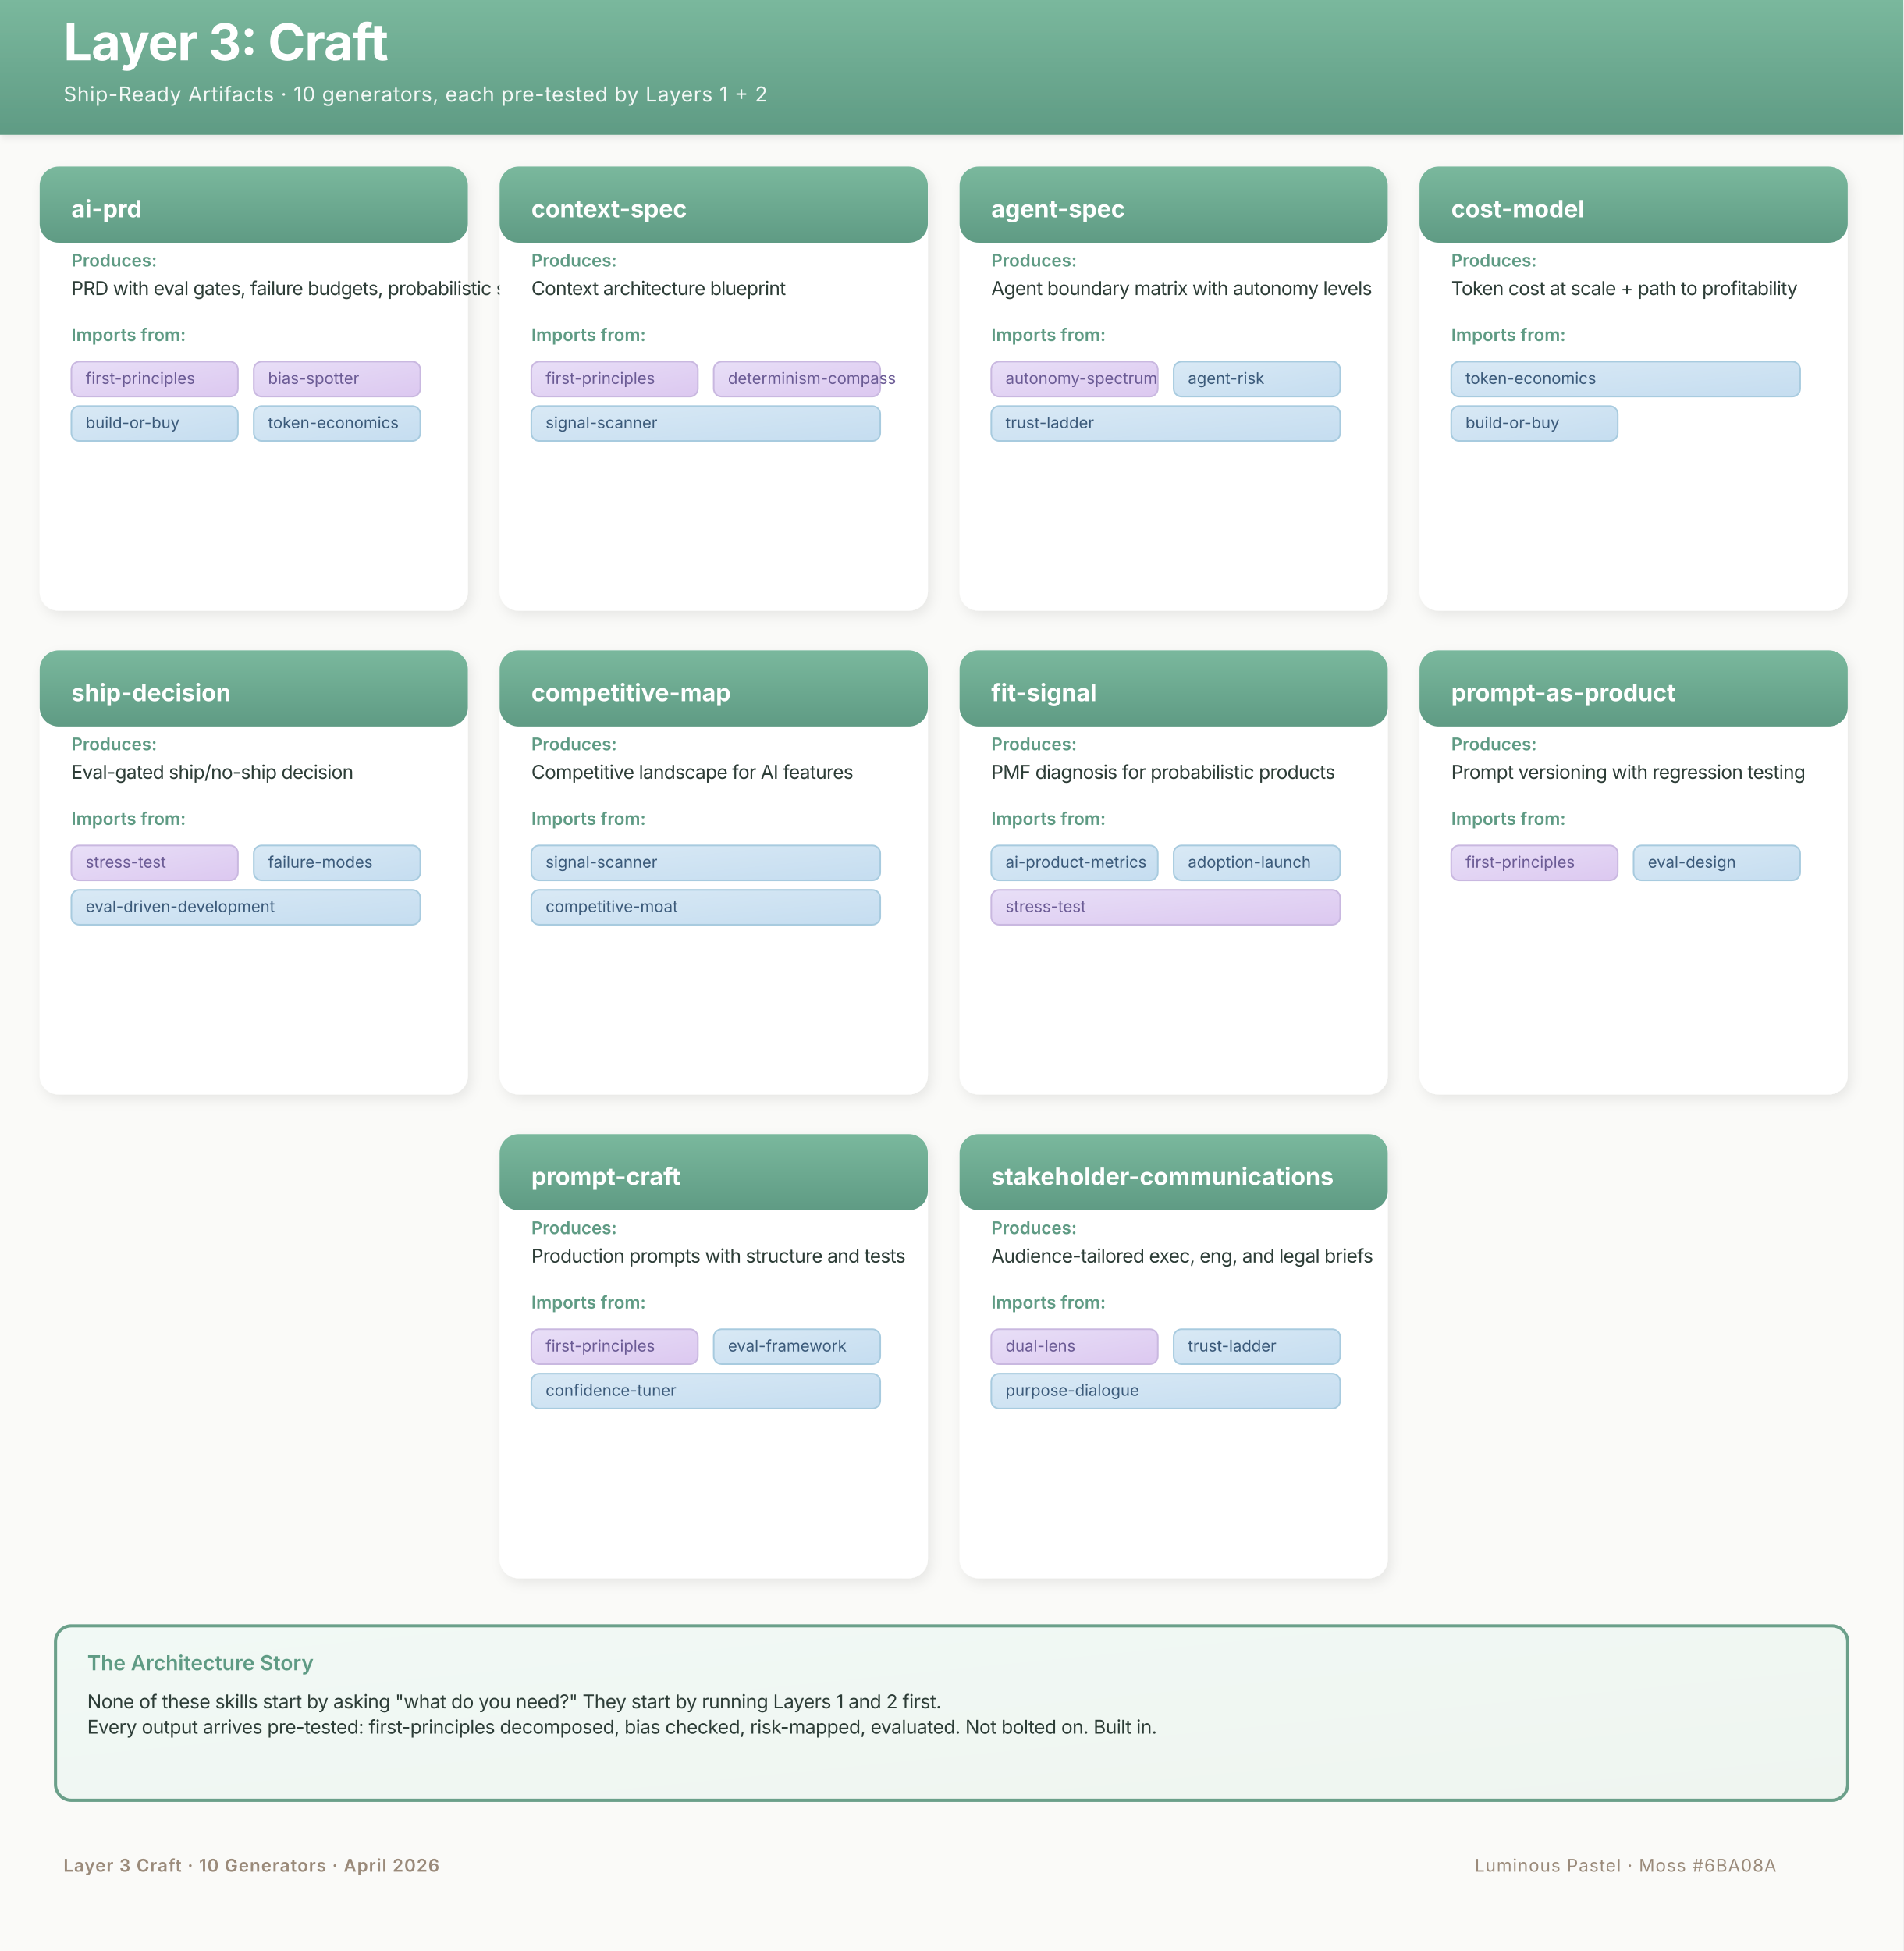
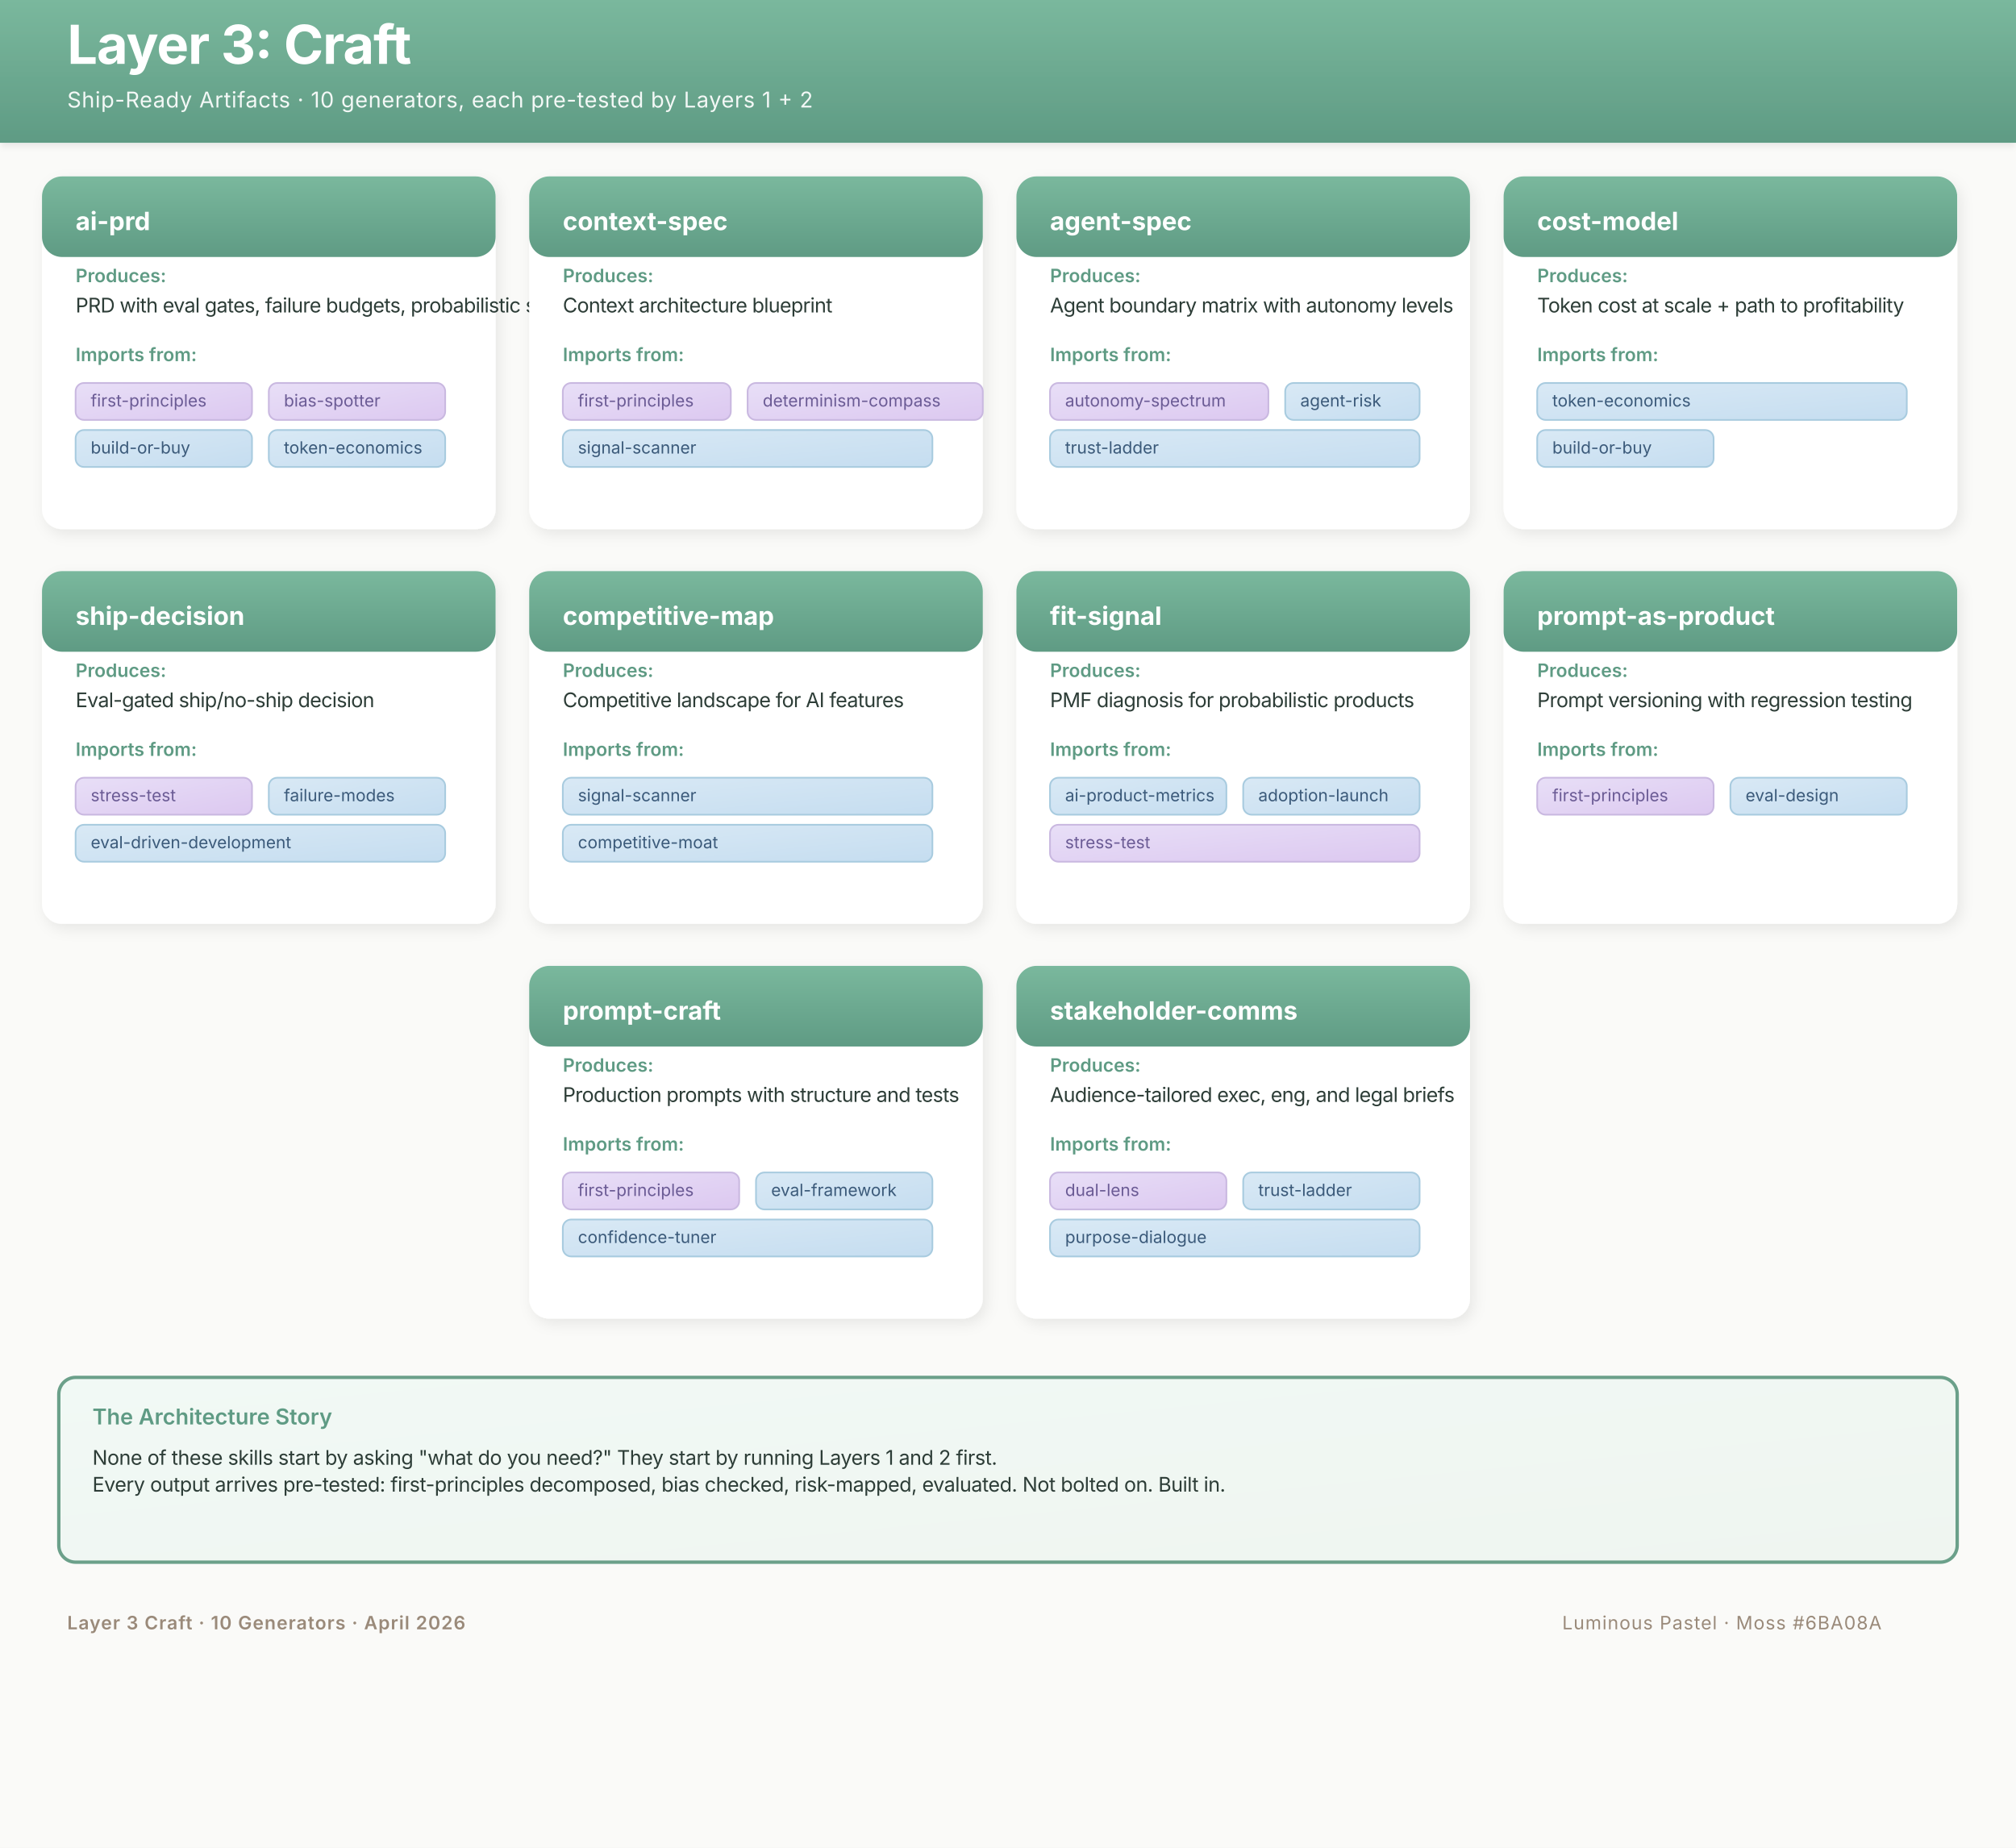
- <svg xmlns="http://www.w3.org/2000/svg" viewBox="0 0 1200 1230" width="1200" height="1230" role="img" aria-label="10 craft skills that produce ship-ready artifacts already pre-tested by upstream layers.">
+ <svg xmlns="http://www.w3.org/2000/svg" viewBox="0 0 1200 1100" width="1200" height="1100" role="img" aria-label="10 craft skills that produce ship-ready artifacts already pre-tested by upstream layers.">
  <defs>
    <linearGradient id="mossGradient" x1="0%" y1="0%" x2="0%" y2="100%">
      <stop offset="0%" stop-color="#7AB89D" stop-opacity="1" />
      <stop offset="100%" stop-color="#5F9B84" stop-opacity="1" />
    </linearGradient>
    <linearGradient id="mossLightBg" x1="0%" y1="0%" x2="100%" y2="100%">
      <stop offset="0%" stop-color="#F1F9F5" stop-opacity="1" />
      <stop offset="100%" stop-color="#EFF5F0" stop-opacity="1" />
    </linearGradient>
    <linearGradient id="purpleChip" x1="0%" y1="0%" x2="100%" y2="100%">
      <stop offset="0%" stop-color="#E8DFF7" stop-opacity="1" />
      <stop offset="100%" stop-color="#DCC8F0" stop-opacity="1" />
    </linearGradient>
    <linearGradient id="blueChip" x1="0%" y1="0%" x2="100%" y2="100%">
      <stop offset="0%" stop-color="#D9E9F5" stop-opacity="1" />
      <stop offset="100%" stop-color="#C5DDF0" stop-opacity="1" />
    </linearGradient>
    <filter id="cardShadow">
      <feDropShadow dx="2" dy="3" stdDeviation="4" flood-color="#000000" flood-opacity="0.08" />
    </filter>
    <filter id="headerShadow">
      <feDropShadow dx="0" dy="2" stdDeviation="2" flood-color="#000000" flood-opacity="0.08" />
    </filter>
  </defs>
-   <rect width="1200" height="1230" fill="#FAFAF8" />
+   <rect width="1200" height="1100" fill="#FAFAF8" />
  <rect x="0" y="0" width="1200" height="85" fill="url(#mossGradient)" filter="url(#headerShadow)" />
  <text x="40" y="38" font-family="Inter, sans-serif" font-size="32" font-weight="700" fill="white" letter-spacing="-0.5">
    Layer 3: Craft
  </text>
  <text x="40" y="64" font-family="Inter, sans-serif" font-size="13" fill="#FFFFFF" fill-opacity="0.92" letter-spacing="0.3">
    Ship-Ready Artifacts  ·  10 generators, each pre-tested by Layers 1 + 2
  </text>
  <g>
-     <rect x="25" y="105" width="270" height="280" rx="12" fill="white" filter="url(#cardShadow)" />
+     <rect x="25" y="105" width="270" height="210" rx="12" fill="white" filter="url(#cardShadow)" />
    <rect x="25" y="105" width="270" height="48" rx="12" fill="url(#mossGradient)" />
    <text x="45" y="137" font-family="Inter, sans-serif" font-size="15" font-weight="700" fill="white">ai-prd</text>
    <text x="45" y="168" font-family="Inter, sans-serif" font-size="11" font-weight="600" fill="#5F9B84">Produces:</text>
    <text x="45" y="186" font-family="Inter, sans-serif" font-size="12" fill="#2D3D37" letter-spacing="-0.3">PRD with eval gates, failure budgets, probabilistic specs</text>
    <text x="45" y="215" font-family="Inter, sans-serif" font-size="11" font-weight="600" fill="#5F9B84">Imports from:</text>
    <rect x="45" y="228" width="105" height="22" rx="5" fill="url(#purpleChip)" stroke="#C9B8E0" stroke-width="1" />
    <text x="54" y="242" font-family="Inter, sans-serif" font-size="10" fill="#6B5B95">first-principles</text>
    <rect x="160" y="228" width="105" height="22" rx="5" fill="url(#purpleChip)" stroke="#C9B8E0" stroke-width="1" />
    <text x="169" y="242" font-family="Inter, sans-serif" font-size="10" fill="#6B5B95">bias-spotter</text>
    <rect x="45" y="256" width="105" height="22" rx="5" fill="url(#blueChip)" stroke="#A8CBDF" stroke-width="1" />
    <text x="54" y="270" font-family="Inter, sans-serif" font-size="10" fill="#3B5A7A">build-or-buy</text>
    <rect x="160" y="256" width="105" height="22" rx="5" fill="url(#blueChip)" stroke="#A8CBDF" stroke-width="1" />
    <text x="169" y="270" font-family="Inter, sans-serif" font-size="10" fill="#3B5A7A">token-economics</text>
  </g>
  <g>
-     <rect x="315" y="105" width="270" height="280" rx="12" fill="white" filter="url(#cardShadow)" />
+     <rect x="315" y="105" width="270" height="210" rx="12" fill="white" filter="url(#cardShadow)" />
    <rect x="315" y="105" width="270" height="48" rx="12" fill="url(#mossGradient)" />
    <text x="335" y="137" font-family="Inter, sans-serif" font-size="15" font-weight="700" fill="white">context-spec</text>
    <text x="335" y="168" font-family="Inter, sans-serif" font-size="11" font-weight="600" fill="#5F9B84">Produces:</text>
    <text x="335" y="186" font-family="Inter, sans-serif" font-size="12" fill="#2D3D37" letter-spacing="-0.3">Context architecture blueprint</text>
    <text x="335" y="215" font-family="Inter, sans-serif" font-size="11" font-weight="600" fill="#5F9B84">Imports from:</text>
-     <rect x="335" y="228" width="105" height="22" rx="5" fill="url(#purpleChip)" stroke="#C9B8E0" stroke-width="1" />
+     <rect x="335" y="228" width="100" height="22" rx="5" fill="url(#purpleChip)" stroke="#C9B8E0" stroke-width="1" />
    <text x="344" y="242" font-family="Inter, sans-serif" font-size="10" fill="#6B5B95">first-principles</text>
-     <rect x="450" y="228" width="105" height="22" rx="5" fill="url(#purpleChip)" stroke="#C9B8E0" stroke-width="1" />
-     <text x="459" y="242" font-family="Inter, sans-serif" font-size="10" fill="#6B5B95">determinism-compass</text>
+     <rect x="445" y="228" width="140" height="22" rx="5" fill="url(#purpleChip)" stroke="#C9B8E0" stroke-width="1" />
+     <text x="454" y="242" font-family="Inter, sans-serif" font-size="10" fill="#6B5B95">determinism-compass</text>
    <rect x="335" y="256" width="220" height="22" rx="5" fill="url(#blueChip)" stroke="#A8CBDF" stroke-width="1" />
    <text x="344" y="270" font-family="Inter, sans-serif" font-size="10" fill="#3B5A7A">signal-scanner</text>
  </g>
  <g>
-     <rect x="605" y="105" width="270" height="280" rx="12" fill="white" filter="url(#cardShadow)" />
+     <rect x="605" y="105" width="270" height="210" rx="12" fill="white" filter="url(#cardShadow)" />
    <rect x="605" y="105" width="270" height="48" rx="12" fill="url(#mossGradient)" />
    <text x="625" y="137" font-family="Inter, sans-serif" font-size="15" font-weight="700" fill="white">agent-spec</text>
    <text x="625" y="168" font-family="Inter, sans-serif" font-size="11" font-weight="600" fill="#5F9B84">Produces:</text>
    <text x="625" y="186" font-family="Inter, sans-serif" font-size="12" fill="#2D3D37" letter-spacing="-0.3">Agent boundary matrix with autonomy levels</text>
    <text x="625" y="215" font-family="Inter, sans-serif" font-size="11" font-weight="600" fill="#5F9B84">Imports from:</text>
-     <rect x="625" y="228" width="105" height="22" rx="5" fill="url(#purpleChip)" stroke="#C9B8E0" stroke-width="1" />
+     <rect x="625" y="228" width="130" height="22" rx="5" fill="url(#purpleChip)" stroke="#C9B8E0" stroke-width="1" />
    <text x="634" y="242" font-family="Inter, sans-serif" font-size="10" fill="#6B5B95">autonomy-spectrum</text>
-     <rect x="740" y="228" width="105" height="22" rx="5" fill="url(#blueChip)" stroke="#A8CBDF" stroke-width="1" />
-     <text x="749" y="242" font-family="Inter, sans-serif" font-size="10" fill="#3B5A7A">agent-risk</text>
+     <rect x="765" y="228" width="80" height="22" rx="5" fill="url(#blueChip)" stroke="#A8CBDF" stroke-width="1" />
+     <text x="774" y="242" font-family="Inter, sans-serif" font-size="10" fill="#3B5A7A">agent-risk</text>
    <rect x="625" y="256" width="220" height="22" rx="5" fill="url(#blueChip)" stroke="#A8CBDF" stroke-width="1" />
    <text x="634" y="270" font-family="Inter, sans-serif" font-size="10" fill="#3B5A7A">trust-ladder</text>
  </g>
  <g>
-     <rect x="895" y="105" width="270" height="280" rx="12" fill="white" filter="url(#cardShadow)" />
+     <rect x="895" y="105" width="270" height="210" rx="12" fill="white" filter="url(#cardShadow)" />
    <rect x="895" y="105" width="270" height="48" rx="12" fill="url(#mossGradient)" />
    <text x="915" y="137" font-family="Inter, sans-serif" font-size="15" font-weight="700" fill="white">cost-model</text>
    <text x="915" y="168" font-family="Inter, sans-serif" font-size="11" font-weight="600" fill="#5F9B84">Produces:</text>
    <text x="915" y="186" font-family="Inter, sans-serif" font-size="12" fill="#2D3D37" letter-spacing="-0.3">Token cost at scale + path to profitability</text>
    <text x="915" y="215" font-family="Inter, sans-serif" font-size="11" font-weight="600" fill="#5F9B84">Imports from:</text>
    <rect x="915" y="228" width="220" height="22" rx="5" fill="url(#blueChip)" stroke="#A8CBDF" stroke-width="1" />
    <text x="924" y="242" font-family="Inter, sans-serif" font-size="10" fill="#3B5A7A">token-economics</text>
    <rect x="915" y="256" width="105" height="22" rx="5" fill="url(#blueChip)" stroke="#A8CBDF" stroke-width="1" />
    <text x="924" y="270" font-family="Inter, sans-serif" font-size="10" fill="#3B5A7A">build-or-buy</text>
  </g>
  <g>
-     <rect x="25" y="410" width="270" height="280" rx="12" fill="white" filter="url(#cardShadow)" />
-     <rect x="25" y="410" width="270" height="48" rx="12" fill="url(#mossGradient)" />
-     <text x="45" y="442" font-family="Inter, sans-serif" font-size="15" font-weight="700" fill="white">ship-decision</text>
-     <text x="45" y="473" font-family="Inter, sans-serif" font-size="11" font-weight="600" fill="#5F9B84">Produces:</text>
-     <text x="45" y="491" font-family="Inter, sans-serif" font-size="12" fill="#2D3D37" letter-spacing="-0.3">Eval-gated ship/no-ship decision</text>
-     <text x="45" y="520" font-family="Inter, sans-serif" font-size="11" font-weight="600" fill="#5F9B84">Imports from:</text>
-     <rect x="45" y="533" width="105" height="22" rx="5" fill="url(#purpleChip)" stroke="#C9B8E0" stroke-width="1" />
-     <text x="54" y="547" font-family="Inter, sans-serif" font-size="10" fill="#6B5B95">stress-test</text>
-     <rect x="160" y="533" width="105" height="22" rx="5" fill="url(#blueChip)" stroke="#A8CBDF" stroke-width="1" />
-     <text x="169" y="547" font-family="Inter, sans-serif" font-size="10" fill="#3B5A7A">failure-modes</text>
-     <rect x="45" y="561" width="220" height="22" rx="5" fill="url(#blueChip)" stroke="#A8CBDF" stroke-width="1" />
-     <text x="54" y="575" font-family="Inter, sans-serif" font-size="10" fill="#3B5A7A">eval-driven-development</text>
+     <rect x="25" y="340" width="270" height="210" rx="12" fill="white" filter="url(#cardShadow)" />
+     <rect x="25" y="340" width="270" height="48" rx="12" fill="url(#mossGradient)" />
+     <text x="45" y="372" font-family="Inter, sans-serif" font-size="15" font-weight="700" fill="white">ship-decision</text>
+     <text x="45" y="403" font-family="Inter, sans-serif" font-size="11" font-weight="600" fill="#5F9B84">Produces:</text>
+     <text x="45" y="421" font-family="Inter, sans-serif" font-size="12" fill="#2D3D37" letter-spacing="-0.3">Eval-gated ship/no-ship decision</text>
+     <text x="45" y="450" font-family="Inter, sans-serif" font-size="11" font-weight="600" fill="#5F9B84">Imports from:</text>
+     <rect x="45" y="463" width="105" height="22" rx="5" fill="url(#purpleChip)" stroke="#C9B8E0" stroke-width="1" />
+     <text x="54" y="477" font-family="Inter, sans-serif" font-size="10" fill="#6B5B95">stress-test</text>
+     <rect x="160" y="463" width="105" height="22" rx="5" fill="url(#blueChip)" stroke="#A8CBDF" stroke-width="1" />
+     <text x="169" y="477" font-family="Inter, sans-serif" font-size="10" fill="#3B5A7A">failure-modes</text>
+     <rect x="45" y="491" width="220" height="22" rx="5" fill="url(#blueChip)" stroke="#A8CBDF" stroke-width="1" />
+     <text x="54" y="505" font-family="Inter, sans-serif" font-size="10" fill="#3B5A7A">eval-driven-development</text>
  </g>
  <g>
-     <rect x="315" y="410" width="270" height="280" rx="12" fill="white" filter="url(#cardShadow)" />
-     <rect x="315" y="410" width="270" height="48" rx="12" fill="url(#mossGradient)" />
-     <text x="335" y="442" font-family="Inter, sans-serif" font-size="15" font-weight="700" fill="white">competitive-map</text>
-     <text x="335" y="473" font-family="Inter, sans-serif" font-size="11" font-weight="600" fill="#5F9B84">Produces:</text>
-     <text x="335" y="491" font-family="Inter, sans-serif" font-size="12" fill="#2D3D37" letter-spacing="-0.3">Competitive landscape for AI features</text>
-     <text x="335" y="520" font-family="Inter, sans-serif" font-size="11" font-weight="600" fill="#5F9B84">Imports from:</text>
-     <rect x="335" y="533" width="220" height="22" rx="5" fill="url(#blueChip)" stroke="#A8CBDF" stroke-width="1" />
-     <text x="344" y="547" font-family="Inter, sans-serif" font-size="10" fill="#3B5A7A">signal-scanner</text>
-     <rect x="335" y="561" width="220" height="22" rx="5" fill="url(#blueChip)" stroke="#A8CBDF" stroke-width="1" />
-     <text x="344" y="575" font-family="Inter, sans-serif" font-size="10" fill="#3B5A7A">competitive-moat</text>
+     <rect x="315" y="340" width="270" height="210" rx="12" fill="white" filter="url(#cardShadow)" />
+     <rect x="315" y="340" width="270" height="48" rx="12" fill="url(#mossGradient)" />
+     <text x="335" y="372" font-family="Inter, sans-serif" font-size="15" font-weight="700" fill="white">competitive-map</text>
+     <text x="335" y="403" font-family="Inter, sans-serif" font-size="11" font-weight="600" fill="#5F9B84">Produces:</text>
+     <text x="335" y="421" font-family="Inter, sans-serif" font-size="12" fill="#2D3D37" letter-spacing="-0.3">Competitive landscape for AI features</text>
+     <text x="335" y="450" font-family="Inter, sans-serif" font-size="11" font-weight="600" fill="#5F9B84">Imports from:</text>
+     <rect x="335" y="463" width="220" height="22" rx="5" fill="url(#blueChip)" stroke="#A8CBDF" stroke-width="1" />
+     <text x="344" y="477" font-family="Inter, sans-serif" font-size="10" fill="#3B5A7A">signal-scanner</text>
+     <rect x="335" y="491" width="220" height="22" rx="5" fill="url(#blueChip)" stroke="#A8CBDF" stroke-width="1" />
+     <text x="344" y="505" font-family="Inter, sans-serif" font-size="10" fill="#3B5A7A">competitive-moat</text>
  </g>
  <g>
-     <rect x="605" y="410" width="270" height="280" rx="12" fill="white" filter="url(#cardShadow)" />
-     <rect x="605" y="410" width="270" height="48" rx="12" fill="url(#mossGradient)" />
-     <text x="625" y="442" font-family="Inter, sans-serif" font-size="15" font-weight="700" fill="white">fit-signal</text>
-     <text x="625" y="473" font-family="Inter, sans-serif" font-size="11" font-weight="600" fill="#5F9B84">Produces:</text>
-     <text x="625" y="491" font-family="Inter, sans-serif" font-size="12" fill="#2D3D37" letter-spacing="-0.3">PMF diagnosis for probabilistic products</text>
-     <text x="625" y="520" font-family="Inter, sans-serif" font-size="11" font-weight="600" fill="#5F9B84">Imports from:</text>
-     <rect x="625" y="533" width="105" height="22" rx="5" fill="url(#blueChip)" stroke="#A8CBDF" stroke-width="1" />
-     <text x="634" y="547" font-family="Inter, sans-serif" font-size="10" fill="#3B5A7A">ai-product-metrics</text>
-     <rect x="740" y="533" width="105" height="22" rx="5" fill="url(#blueChip)" stroke="#A8CBDF" stroke-width="1" />
-     <text x="749" y="547" font-family="Inter, sans-serif" font-size="10" fill="#3B5A7A">adoption-launch</text>
-     <rect x="625" y="561" width="220" height="22" rx="5" fill="url(#purpleChip)" stroke="#C9B8E0" stroke-width="1" />
-     <text x="634" y="575" font-family="Inter, sans-serif" font-size="10" fill="#6B5B95">stress-test</text>
+     <rect x="605" y="340" width="270" height="210" rx="12" fill="white" filter="url(#cardShadow)" />
+     <rect x="605" y="340" width="270" height="48" rx="12" fill="url(#mossGradient)" />
+     <text x="625" y="372" font-family="Inter, sans-serif" font-size="15" font-weight="700" fill="white">fit-signal</text>
+     <text x="625" y="403" font-family="Inter, sans-serif" font-size="11" font-weight="600" fill="#5F9B84">Produces:</text>
+     <text x="625" y="421" font-family="Inter, sans-serif" font-size="12" fill="#2D3D37" letter-spacing="-0.3">PMF diagnosis for probabilistic products</text>
+     <text x="625" y="450" font-family="Inter, sans-serif" font-size="11" font-weight="600" fill="#5F9B84">Imports from:</text>
+     <rect x="625" y="463" width="105" height="22" rx="5" fill="url(#blueChip)" stroke="#A8CBDF" stroke-width="1" />
+     <text x="634" y="477" font-family="Inter, sans-serif" font-size="10" fill="#3B5A7A">ai-product-metrics</text>
+     <rect x="740" y="463" width="105" height="22" rx="5" fill="url(#blueChip)" stroke="#A8CBDF" stroke-width="1" />
+     <text x="749" y="477" font-family="Inter, sans-serif" font-size="10" fill="#3B5A7A">adoption-launch</text>
+     <rect x="625" y="491" width="220" height="22" rx="5" fill="url(#purpleChip)" stroke="#C9B8E0" stroke-width="1" />
+     <text x="634" y="505" font-family="Inter, sans-serif" font-size="10" fill="#6B5B95">stress-test</text>
  </g>
  <g>
-     <rect x="895" y="410" width="270" height="280" rx="12" fill="white" filter="url(#cardShadow)" />
-     <rect x="895" y="410" width="270" height="48" rx="12" fill="url(#mossGradient)" />
-     <text x="915" y="442" font-family="Inter, sans-serif" font-size="15" font-weight="700" fill="white">prompt-as-product</text>
-     <text x="915" y="473" font-family="Inter, sans-serif" font-size="11" font-weight="600" fill="#5F9B84">Produces:</text>
-     <text x="915" y="491" font-family="Inter, sans-serif" font-size="12" fill="#2D3D37" letter-spacing="-0.3">Prompt versioning with regression testing</text>
-     <text x="915" y="520" font-family="Inter, sans-serif" font-size="11" font-weight="600" fill="#5F9B84">Imports from:</text>
-     <rect x="915" y="533" width="105" height="22" rx="5" fill="url(#purpleChip)" stroke="#C9B8E0" stroke-width="1" />
-     <text x="924" y="547" font-family="Inter, sans-serif" font-size="10" fill="#6B5B95">first-principles</text>
-     <rect x="1030" y="533" width="105" height="22" rx="5" fill="url(#blueChip)" stroke="#A8CBDF" stroke-width="1" />
-     <text x="1039" y="547" font-family="Inter, sans-serif" font-size="10" fill="#3B5A7A">eval-design</text>
+     <rect x="895" y="340" width="270" height="210" rx="12" fill="white" filter="url(#cardShadow)" />
+     <rect x="895" y="340" width="270" height="48" rx="12" fill="url(#mossGradient)" />
+     <text x="915" y="372" font-family="Inter, sans-serif" font-size="15" font-weight="700" fill="white">prompt-as-product</text>
+     <text x="915" y="403" font-family="Inter, sans-serif" font-size="11" font-weight="600" fill="#5F9B84">Produces:</text>
+     <text x="915" y="421" font-family="Inter, sans-serif" font-size="12" fill="#2D3D37" letter-spacing="-0.3">Prompt versioning with regression testing</text>
+     <text x="915" y="450" font-family="Inter, sans-serif" font-size="11" font-weight="600" fill="#5F9B84">Imports from:</text>
+     <rect x="915" y="463" width="105" height="22" rx="5" fill="url(#purpleChip)" stroke="#C9B8E0" stroke-width="1" />
+     <text x="924" y="477" font-family="Inter, sans-serif" font-size="10" fill="#6B5B95">first-principles</text>
+     <rect x="1030" y="463" width="105" height="22" rx="5" fill="url(#blueChip)" stroke="#A8CBDF" stroke-width="1" />
+     <text x="1039" y="477" font-family="Inter, sans-serif" font-size="10" fill="#3B5A7A">eval-design</text>
  </g>
  <g>
-     <rect x="315" y="715" width="270" height="280" rx="12" fill="white" filter="url(#cardShadow)" />
-     <rect x="315" y="715" width="270" height="48" rx="12" fill="url(#mossGradient)" />
-     <text x="335" y="747" font-family="Inter, sans-serif" font-size="15" font-weight="700" fill="white">prompt-craft</text>
-     <text x="335" y="778" font-family="Inter, sans-serif" font-size="11" font-weight="600" fill="#5F9B84">Produces:</text>
-     <text x="335" y="796" font-family="Inter, sans-serif" font-size="12" fill="#2D3D37" letter-spacing="-0.3">Production prompts with structure and tests</text>
-     <text x="335" y="825" font-family="Inter, sans-serif" font-size="11" font-weight="600" fill="#5F9B84">Imports from:</text>
-     <rect x="335" y="838" width="105" height="22" rx="5" fill="url(#purpleChip)" stroke="#C9B8E0" stroke-width="1" />
-     <text x="344" y="852" font-family="Inter, sans-serif" font-size="10" fill="#6B5B95">first-principles</text>
-     <rect x="450" y="838" width="105" height="22" rx="5" fill="url(#blueChip)" stroke="#A8CBDF" stroke-width="1" />
-     <text x="459" y="852" font-family="Inter, sans-serif" font-size="10" fill="#3B5A7A">eval-framework</text>
-     <rect x="335" y="866" width="220" height="22" rx="5" fill="url(#blueChip)" stroke="#A8CBDF" stroke-width="1" />
-     <text x="344" y="880" font-family="Inter, sans-serif" font-size="10" fill="#3B5A7A">confidence-tuner</text>
+     <rect x="315" y="575" width="270" height="210" rx="12" fill="white" filter="url(#cardShadow)" />
+     <rect x="315" y="575" width="270" height="48" rx="12" fill="url(#mossGradient)" />
+     <text x="335" y="607" font-family="Inter, sans-serif" font-size="15" font-weight="700" fill="white">prompt-craft</text>
+     <text x="335" y="638" font-family="Inter, sans-serif" font-size="11" font-weight="600" fill="#5F9B84">Produces:</text>
+     <text x="335" y="656" font-family="Inter, sans-serif" font-size="12" fill="#2D3D37" letter-spacing="-0.3">Production prompts with structure and tests</text>
+     <text x="335" y="685" font-family="Inter, sans-serif" font-size="11" font-weight="600" fill="#5F9B84">Imports from:</text>
+     <rect x="335" y="698" width="105" height="22" rx="5" fill="url(#purpleChip)" stroke="#C9B8E0" stroke-width="1" />
+     <text x="344" y="712" font-family="Inter, sans-serif" font-size="10" fill="#6B5B95">first-principles</text>
+     <rect x="450" y="698" width="105" height="22" rx="5" fill="url(#blueChip)" stroke="#A8CBDF" stroke-width="1" />
+     <text x="459" y="712" font-family="Inter, sans-serif" font-size="10" fill="#3B5A7A">eval-framework</text>
+     <rect x="335" y="726" width="220" height="22" rx="5" fill="url(#blueChip)" stroke="#A8CBDF" stroke-width="1" />
+     <text x="344" y="740" font-family="Inter, sans-serif" font-size="10" fill="#3B5A7A">confidence-tuner</text>
  </g>
  <g>
-     <rect x="605" y="715" width="270" height="280" rx="12" fill="white" filter="url(#cardShadow)" />
-     <rect x="605" y="715" width="270" height="48" rx="12" fill="url(#mossGradient)" />
-     <text x="625" y="747" font-family="Inter, sans-serif" font-size="15" font-weight="700" fill="white">stakeholder-communications</text>
-     <text x="625" y="778" font-family="Inter, sans-serif" font-size="11" font-weight="600" fill="#5F9B84">Produces:</text>
-     <text x="625" y="796" font-family="Inter, sans-serif" font-size="12" fill="#2D3D37" letter-spacing="-0.3">Audience-tailored exec, eng, and legal briefs</text>
-     <text x="625" y="825" font-family="Inter, sans-serif" font-size="11" font-weight="600" fill="#5F9B84">Imports from:</text>
-     <rect x="625" y="838" width="105" height="22" rx="5" fill="url(#purpleChip)" stroke="#C9B8E0" stroke-width="1" />
-     <text x="634" y="852" font-family="Inter, sans-serif" font-size="10" fill="#6B5B95">dual-lens</text>
-     <rect x="740" y="838" width="105" height="22" rx="5" fill="url(#blueChip)" stroke="#A8CBDF" stroke-width="1" />
-     <text x="749" y="852" font-family="Inter, sans-serif" font-size="10" fill="#3B5A7A">trust-ladder</text>
-     <rect x="625" y="866" width="220" height="22" rx="5" fill="url(#blueChip)" stroke="#A8CBDF" stroke-width="1" />
-     <text x="634" y="880" font-family="Inter, sans-serif" font-size="10" fill="#3B5A7A">purpose-dialogue</text>
+     <rect x="605" y="575" width="270" height="210" rx="12" fill="white" filter="url(#cardShadow)" />
+     <rect x="605" y="575" width="270" height="48" rx="12" fill="url(#mossGradient)" />
+     <text x="625" y="607" font-family="Inter, sans-serif" font-size="15" font-weight="700" fill="white">stakeholder-comms</text>
+     <text x="625" y="638" font-family="Inter, sans-serif" font-size="11" font-weight="600" fill="#5F9B84">Produces:</text>
+     <text x="625" y="656" font-family="Inter, sans-serif" font-size="12" fill="#2D3D37" letter-spacing="-0.3">Audience-tailored exec, eng, and legal briefs</text>
+     <text x="625" y="685" font-family="Inter, sans-serif" font-size="11" font-weight="600" fill="#5F9B84">Imports from:</text>
+     <rect x="625" y="698" width="105" height="22" rx="5" fill="url(#purpleChip)" stroke="#C9B8E0" stroke-width="1" />
+     <text x="634" y="712" font-family="Inter, sans-serif" font-size="10" fill="#6B5B95">dual-lens</text>
+     <rect x="740" y="698" width="105" height="22" rx="5" fill="url(#blueChip)" stroke="#A8CBDF" stroke-width="1" />
+     <text x="749" y="712" font-family="Inter, sans-serif" font-size="10" fill="#3B5A7A">trust-ladder</text>
+     <rect x="625" y="726" width="220" height="22" rx="5" fill="url(#blueChip)" stroke="#A8CBDF" stroke-width="1" />
+     <text x="634" y="740" font-family="Inter, sans-serif" font-size="10" fill="#3B5A7A">purpose-dialogue</text>
  </g>
-   <rect x="35" y="1025" width="1130" height="110" rx="10" fill="url(#mossLightBg)" stroke="#6BA08A" stroke-width="2" />
-   <text x="55" y="1053" font-family="Inter, sans-serif" font-size="13" font-weight="600" fill="#5F9B84">The Architecture Story</text>
-   <text x="55" y="1077" font-family="Inter, sans-serif" font-size="12" fill="#2D3D37" letter-spacing="-0.2">
+   <rect x="35" y="820" width="1130" height="110" rx="10" fill="url(#mossLightBg)" stroke="#6BA08A" stroke-width="2" />
+   <text x="55" y="848" font-family="Inter, sans-serif" font-size="13" font-weight="600" fill="#5F9B84">The Architecture Story</text>
+   <text x="55" y="872" font-family="Inter, sans-serif" font-size="12" fill="#2D3D37" letter-spacing="-0.2">
    <tspan x="55" dy="0">None of these skills start by asking "what do you need?" They start by running Layers 1 and 2 first.</tspan>
    <tspan x="55" dy="16">Every output arrives pre-tested: first-principles decomposed, bias checked, risk-mapped, evaluated. Not bolted on. Built in.</tspan>
  </text>
-   <text x="40" y="1180" font-family="Inter, sans-serif" font-size="11" font-weight="600" fill="#9A8A7A" letter-spacing="0.5">Layer 3 Craft  ·  10 Generators  ·  April 2026</text>
-   <text x="1120" y="1180" font-family="Inter, sans-serif" font-size="11" fill="#9A8A7A" text-anchor="end" letter-spacing="0.5">Luminous Pastel · Moss #6BA08A</text>
+   <text x="40" y="970" font-family="Inter, sans-serif" font-size="11" font-weight="600" fill="#9A8A7A" letter-spacing="0.5">Layer 3 Craft  ·  10 Generators  ·  April 2026</text>
+   <text x="1120" y="970" font-family="Inter, sans-serif" font-size="11" fill="#9A8A7A" text-anchor="end" letter-spacing="0.5">Luminous Pastel · Moss #6BA08A</text>
</svg>
